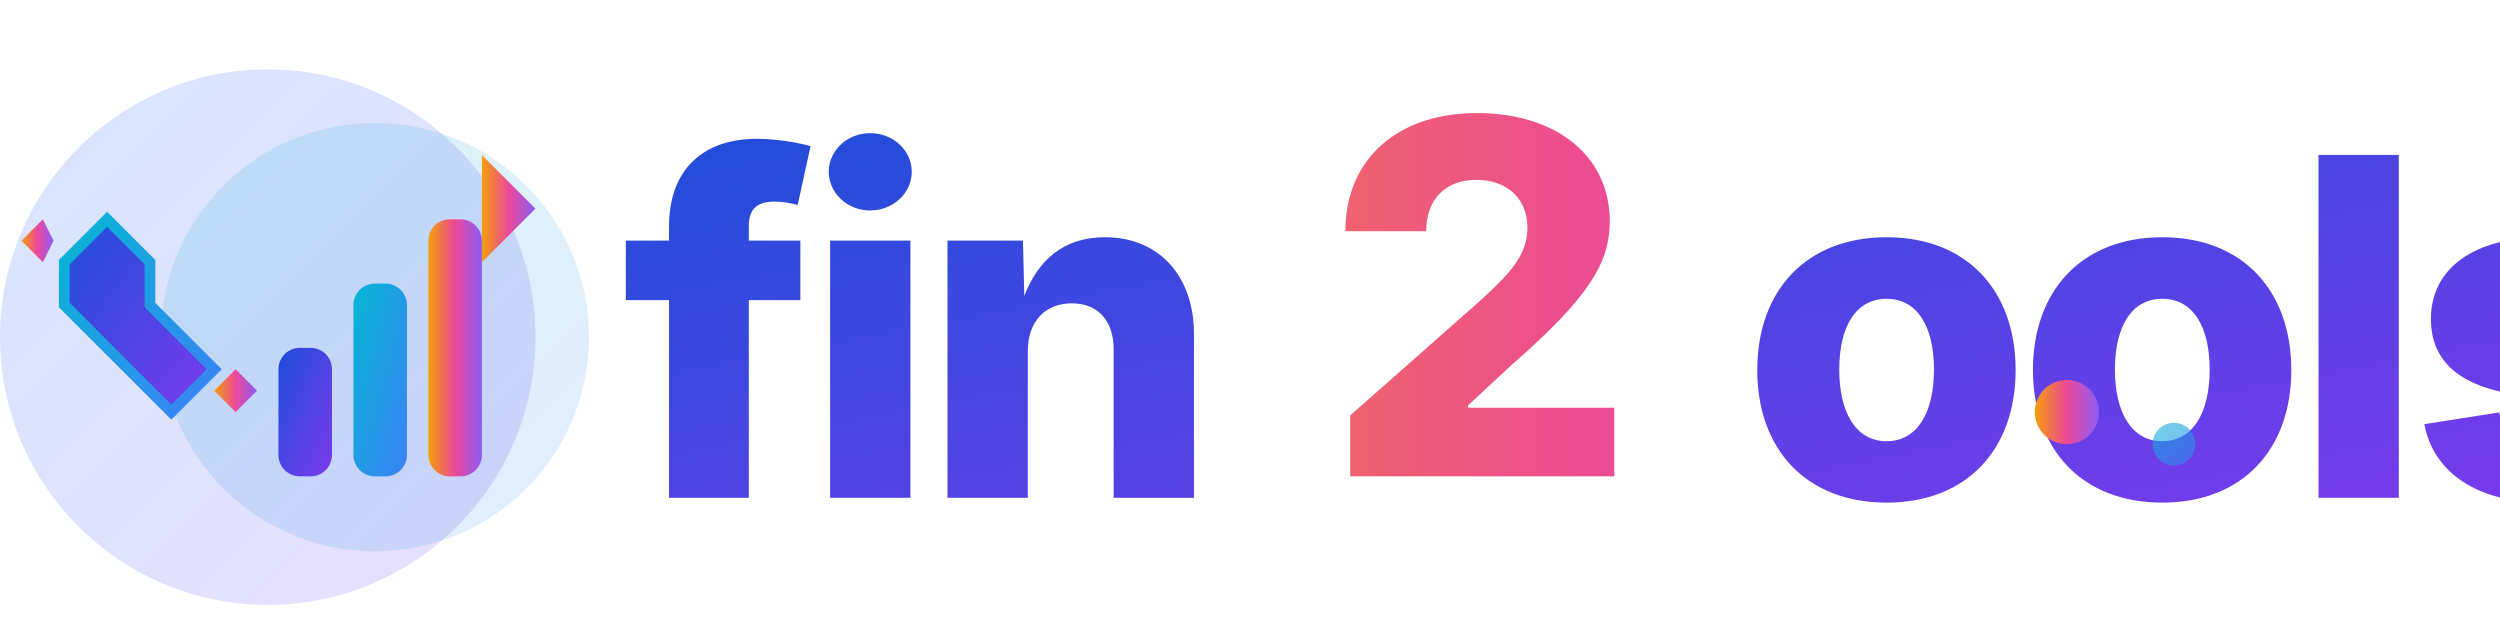
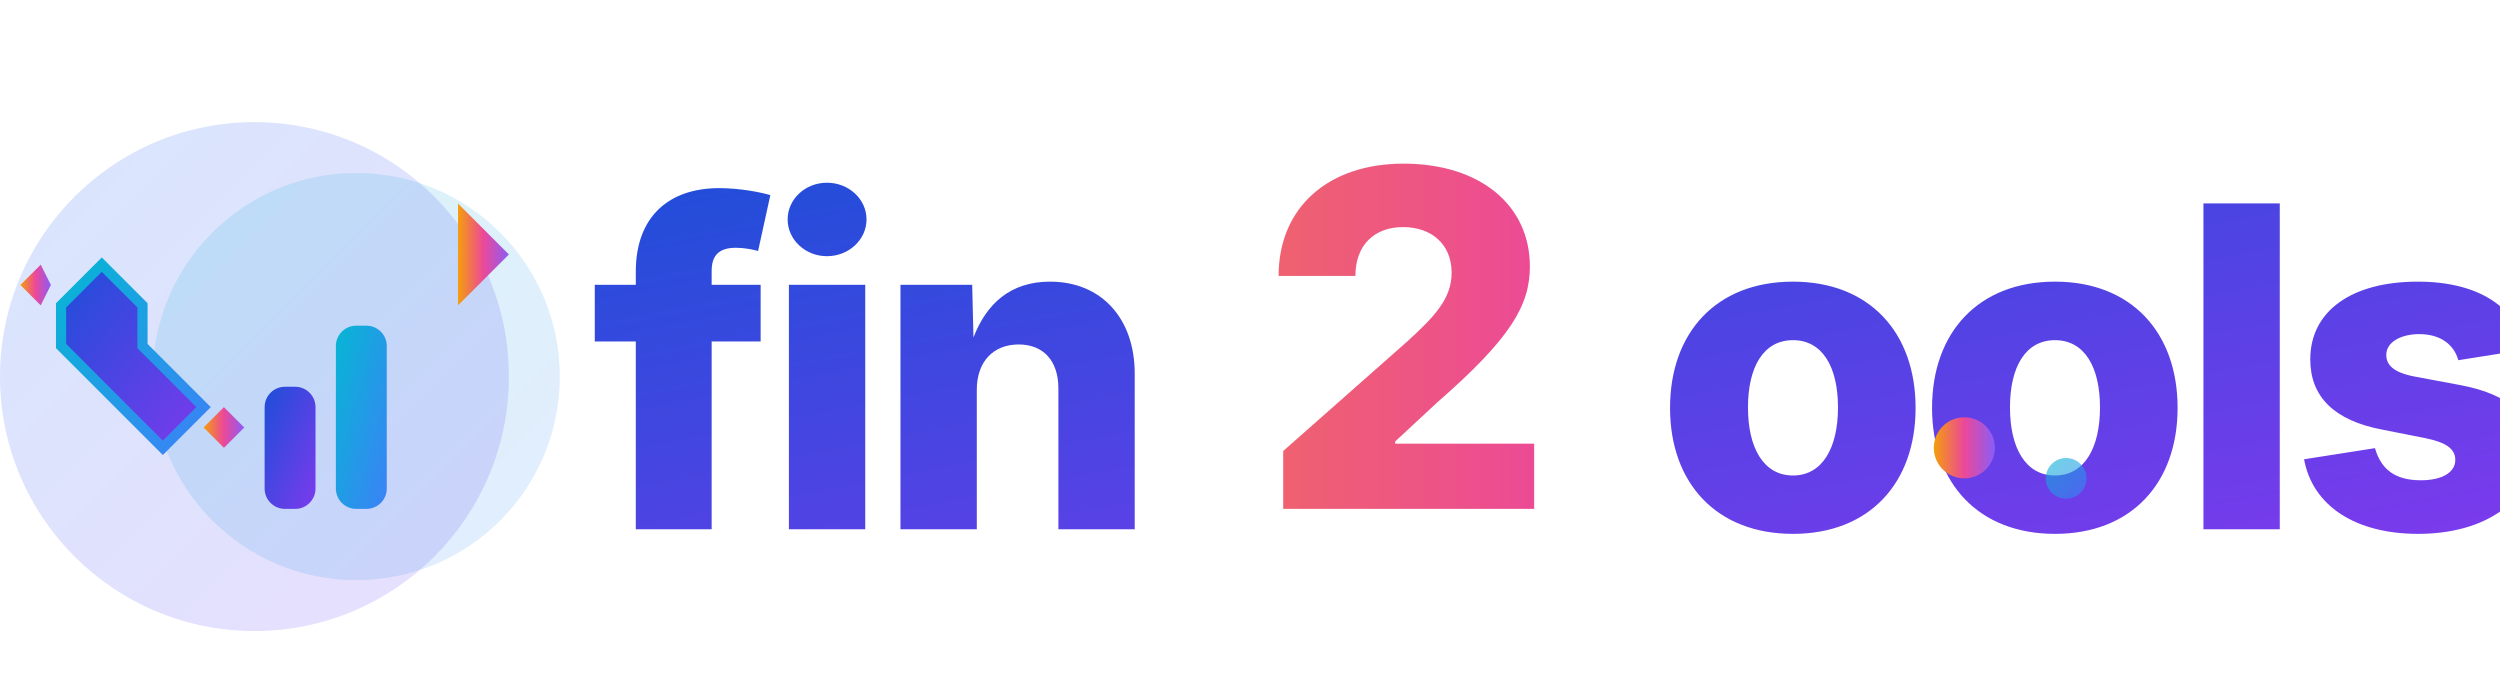
- <svg xmlns="http://www.w3.org/2000/svg" fill="none" viewBox="20 3.52 233.44 59.98">
+ <svg xmlns="http://www.w3.org/2000/svg" fill="none" viewBox="20 -2 245.63 67">
  <circle cx="45" cy="35" r="25" fill="url(#gradient1)" opacity="0.2" />
  <circle cx="55" cy="35" r="20" fill="url(#gradient3)" opacity="0.15" />
  <g transform="translate(8, 8)">
    <path d="M18 20 L22 16 L26 20 L26 24 L32 30 L28 34 L22 28 L18 24 Z" fill="url(#gradient2)" stroke="url(#gradient3)" stroke-width="1" />
    <path d="M16 16 L17 18 L16 20 L14 18 Z" fill="url(#gradient4)" />
    <path d="M34 30 L36 32 L34 34 L32 32 Z" fill="url(#gradient4)" />
    <rect x="38" y="28" width="5" height="12" rx="2" fill="url(#gradient2)" />
    <rect x="45" y="22" width="5" height="18" rx="2" fill="url(#gradient3)" />
-     <rect x="52" y="16" width="5" height="24" rx="2" fill="url(#gradient4)" />
+     <rect x="52" y="16" width="5" height="24" rx="2" fill="ul(#gradient4)" />
    <path d="M57 10 L62 15 L57 20 Z" fill="url(#gradient4)" />
  </g>
  <g transform="translate(78, 50)">
    <text x="0" y="0" font-family="system-ui, -apple-system, sans-serif" font-size="44" font-weight="800" letter-spacing="-1.5">
      <tspan fill="url(#gradient2)">fin</tspan>
      <tspan fill="url(#gradient4)" font-size="46" dy="-2">2</tspan>
      <tspan fill="url(#gradient2)" dy="2">ools</tspan>
    </text>
    <line x1="0" y1="12" x2="130" y2="12" stroke="url(#gradient5)" stroke-width="3" stroke-linecap="round" opacity="0.4" />
    <circle cx="135" cy="-8" r="3" fill="url(#gradient4)" />
    <circle cx="145" cy="-5" r="2" fill="url(#gradient3)" opacity="0.6" />
  </g>
  <defs>
    <linearGradient id="gradient1" x1="0%" y1="0%" x2="100%" y2="100%">
      <stop offset="0%" stop-color="#3b82f6" />
      <stop offset="100%" stop-color="#8b5cf6" />
    </linearGradient>
    <linearGradient id="gradient2" x1="0%" y1="0%" x2="100%" y2="100%">
      <stop offset="0%" stop-color="#1d4ed8" />
      <stop offset="100%" stop-color="#7c3aed" />
    </linearGradient>
    <linearGradient id="gradient3" x1="0%" y1="0%" x2="100%" y2="100%">
      <stop offset="0%" stop-color="#06b6d4" />
      <stop offset="100%" stop-color="#3b82f6" />
    </linearGradient>
    <linearGradient id="gradient4" x1="0%" y1="0%" x2="100%" y2="0%">
      <stop offset="0%" stop-color="#f59e0b" />
      <stop offset="50%" stop-color="#ec4899" />
      <stop offset="100%" stop-color="#8b5cf6" />
    </linearGradient>
    <linearGradient id="gradient5" x1="0%" y1="0%" x2="100%" y2="0%">
      <stop offset="0%" stop-color="#3b82f6" opacity="0.2" />
      <stop offset="50%" stop-color="#8b5cf6" opacity="0.8" />
      <stop offset="100%" stop-color="#ec4899" opacity="0.2" />
    </linearGradient>
  </defs>
</svg>
